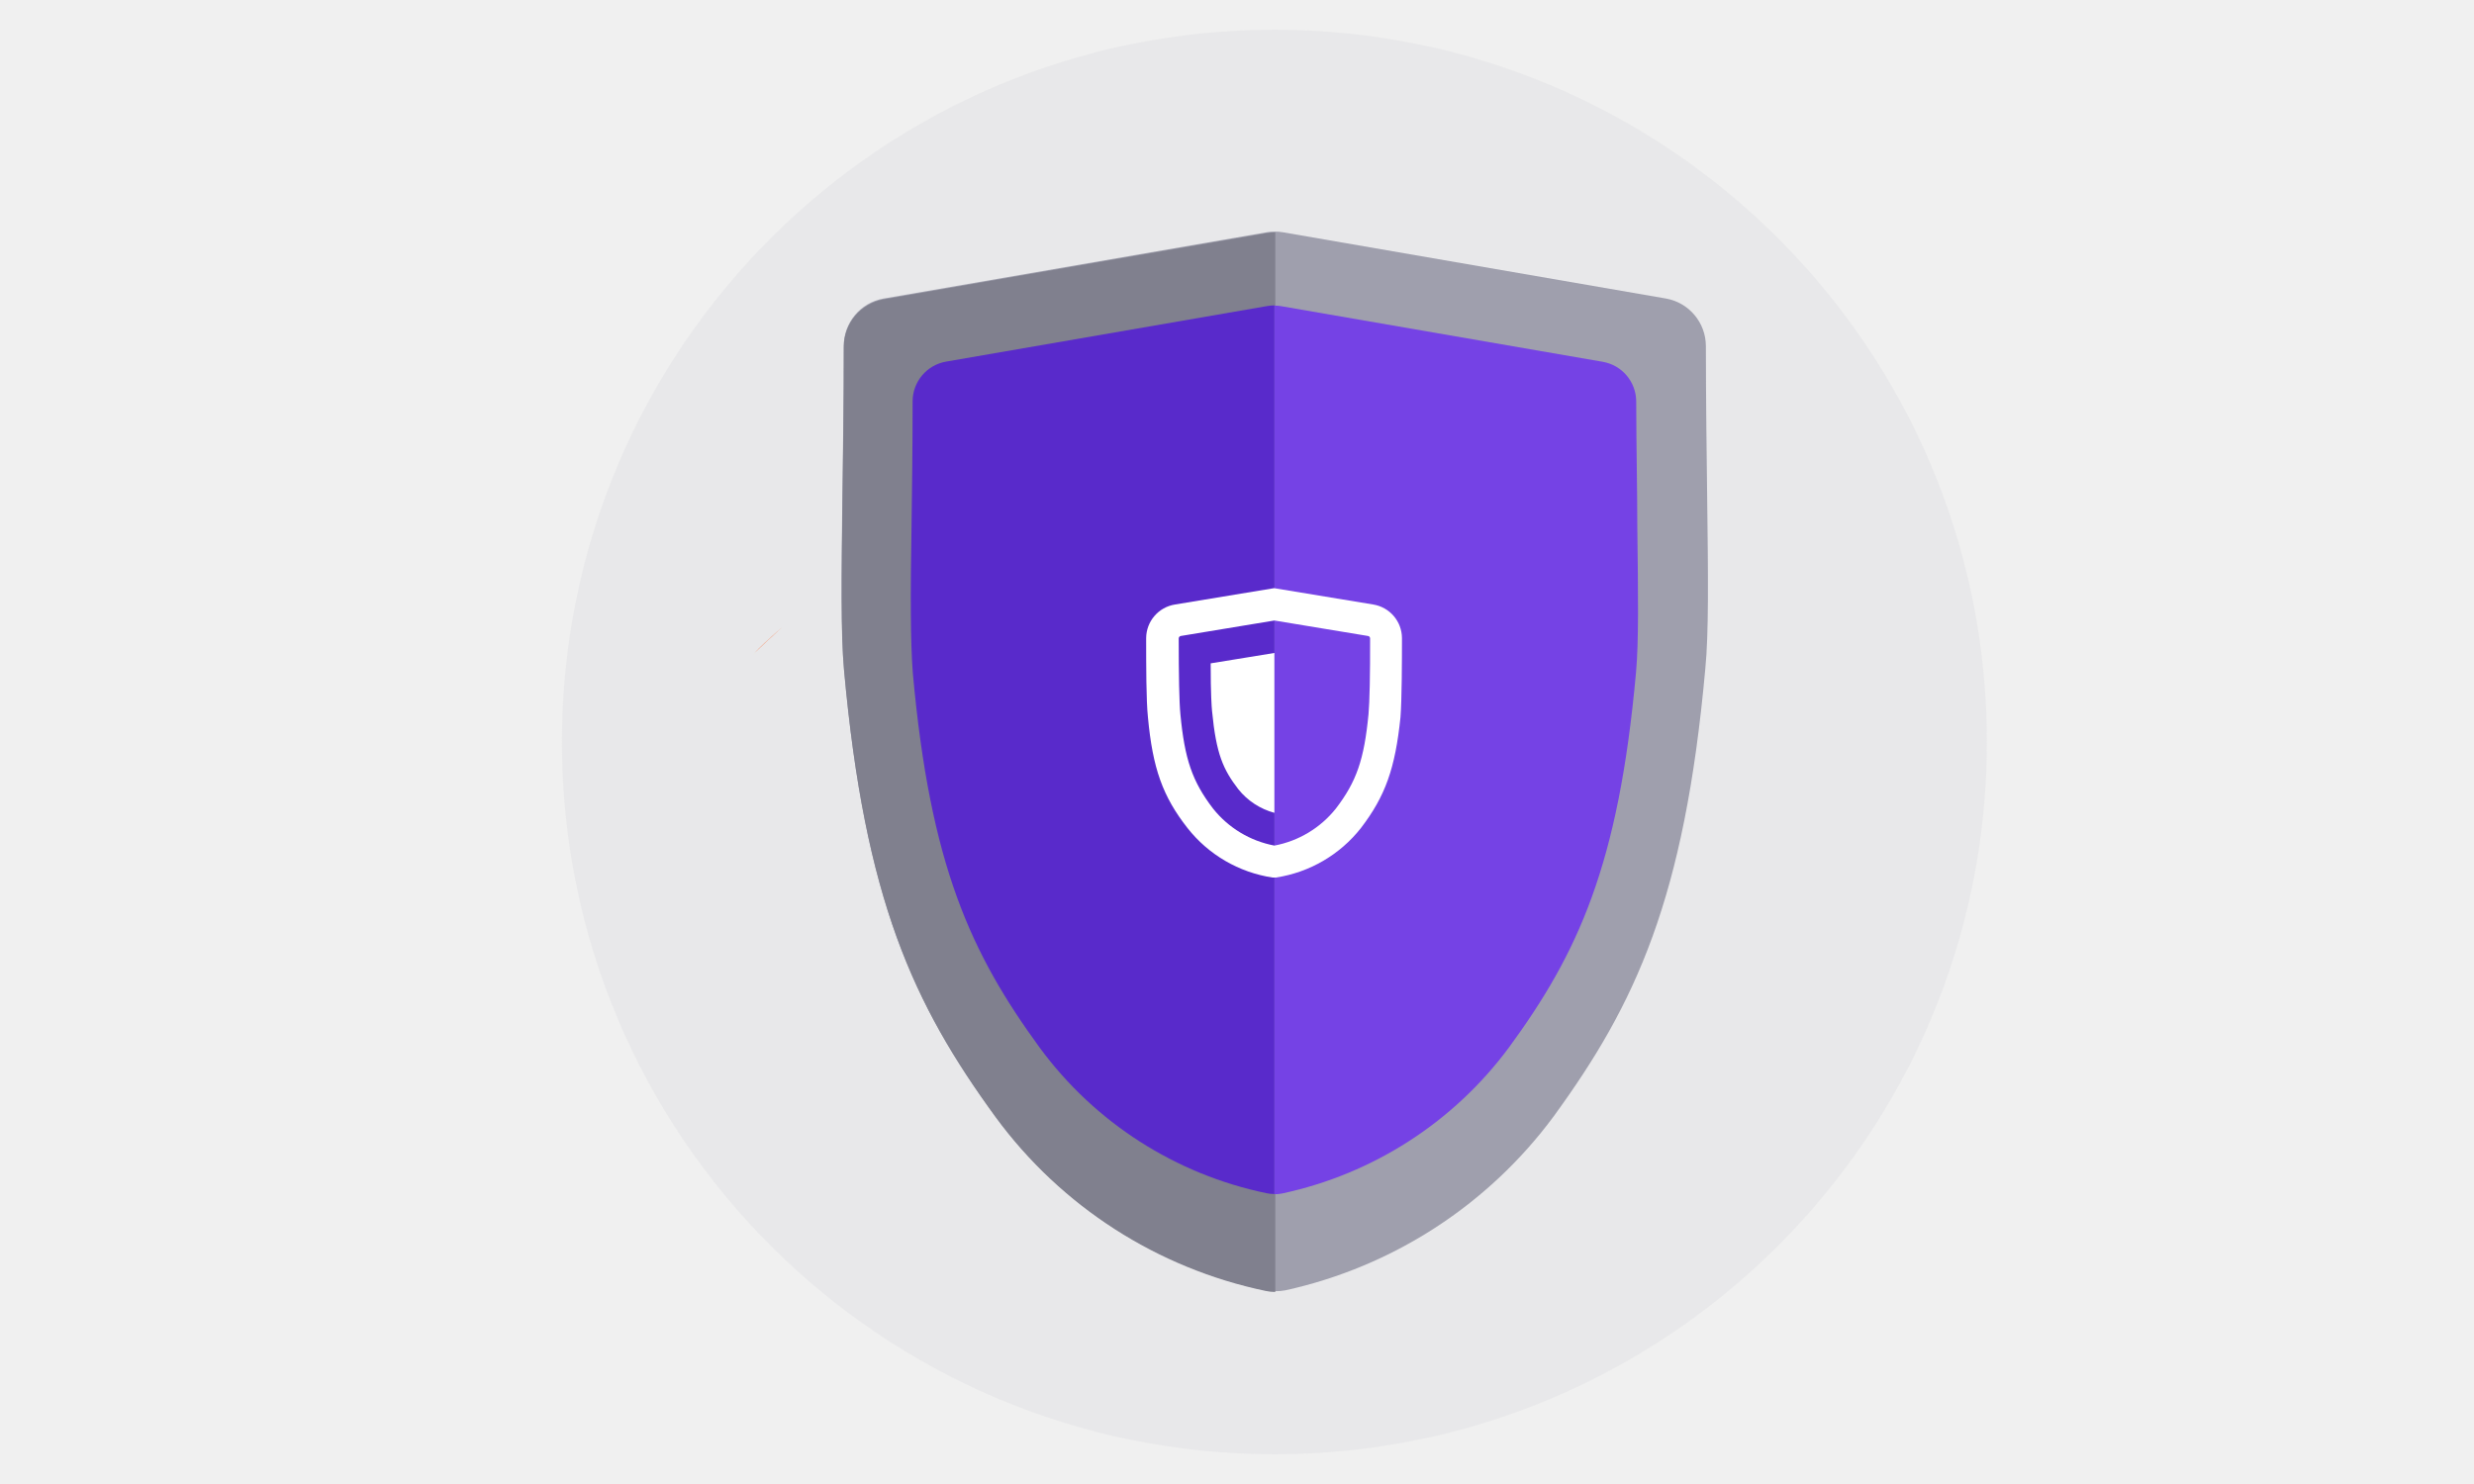
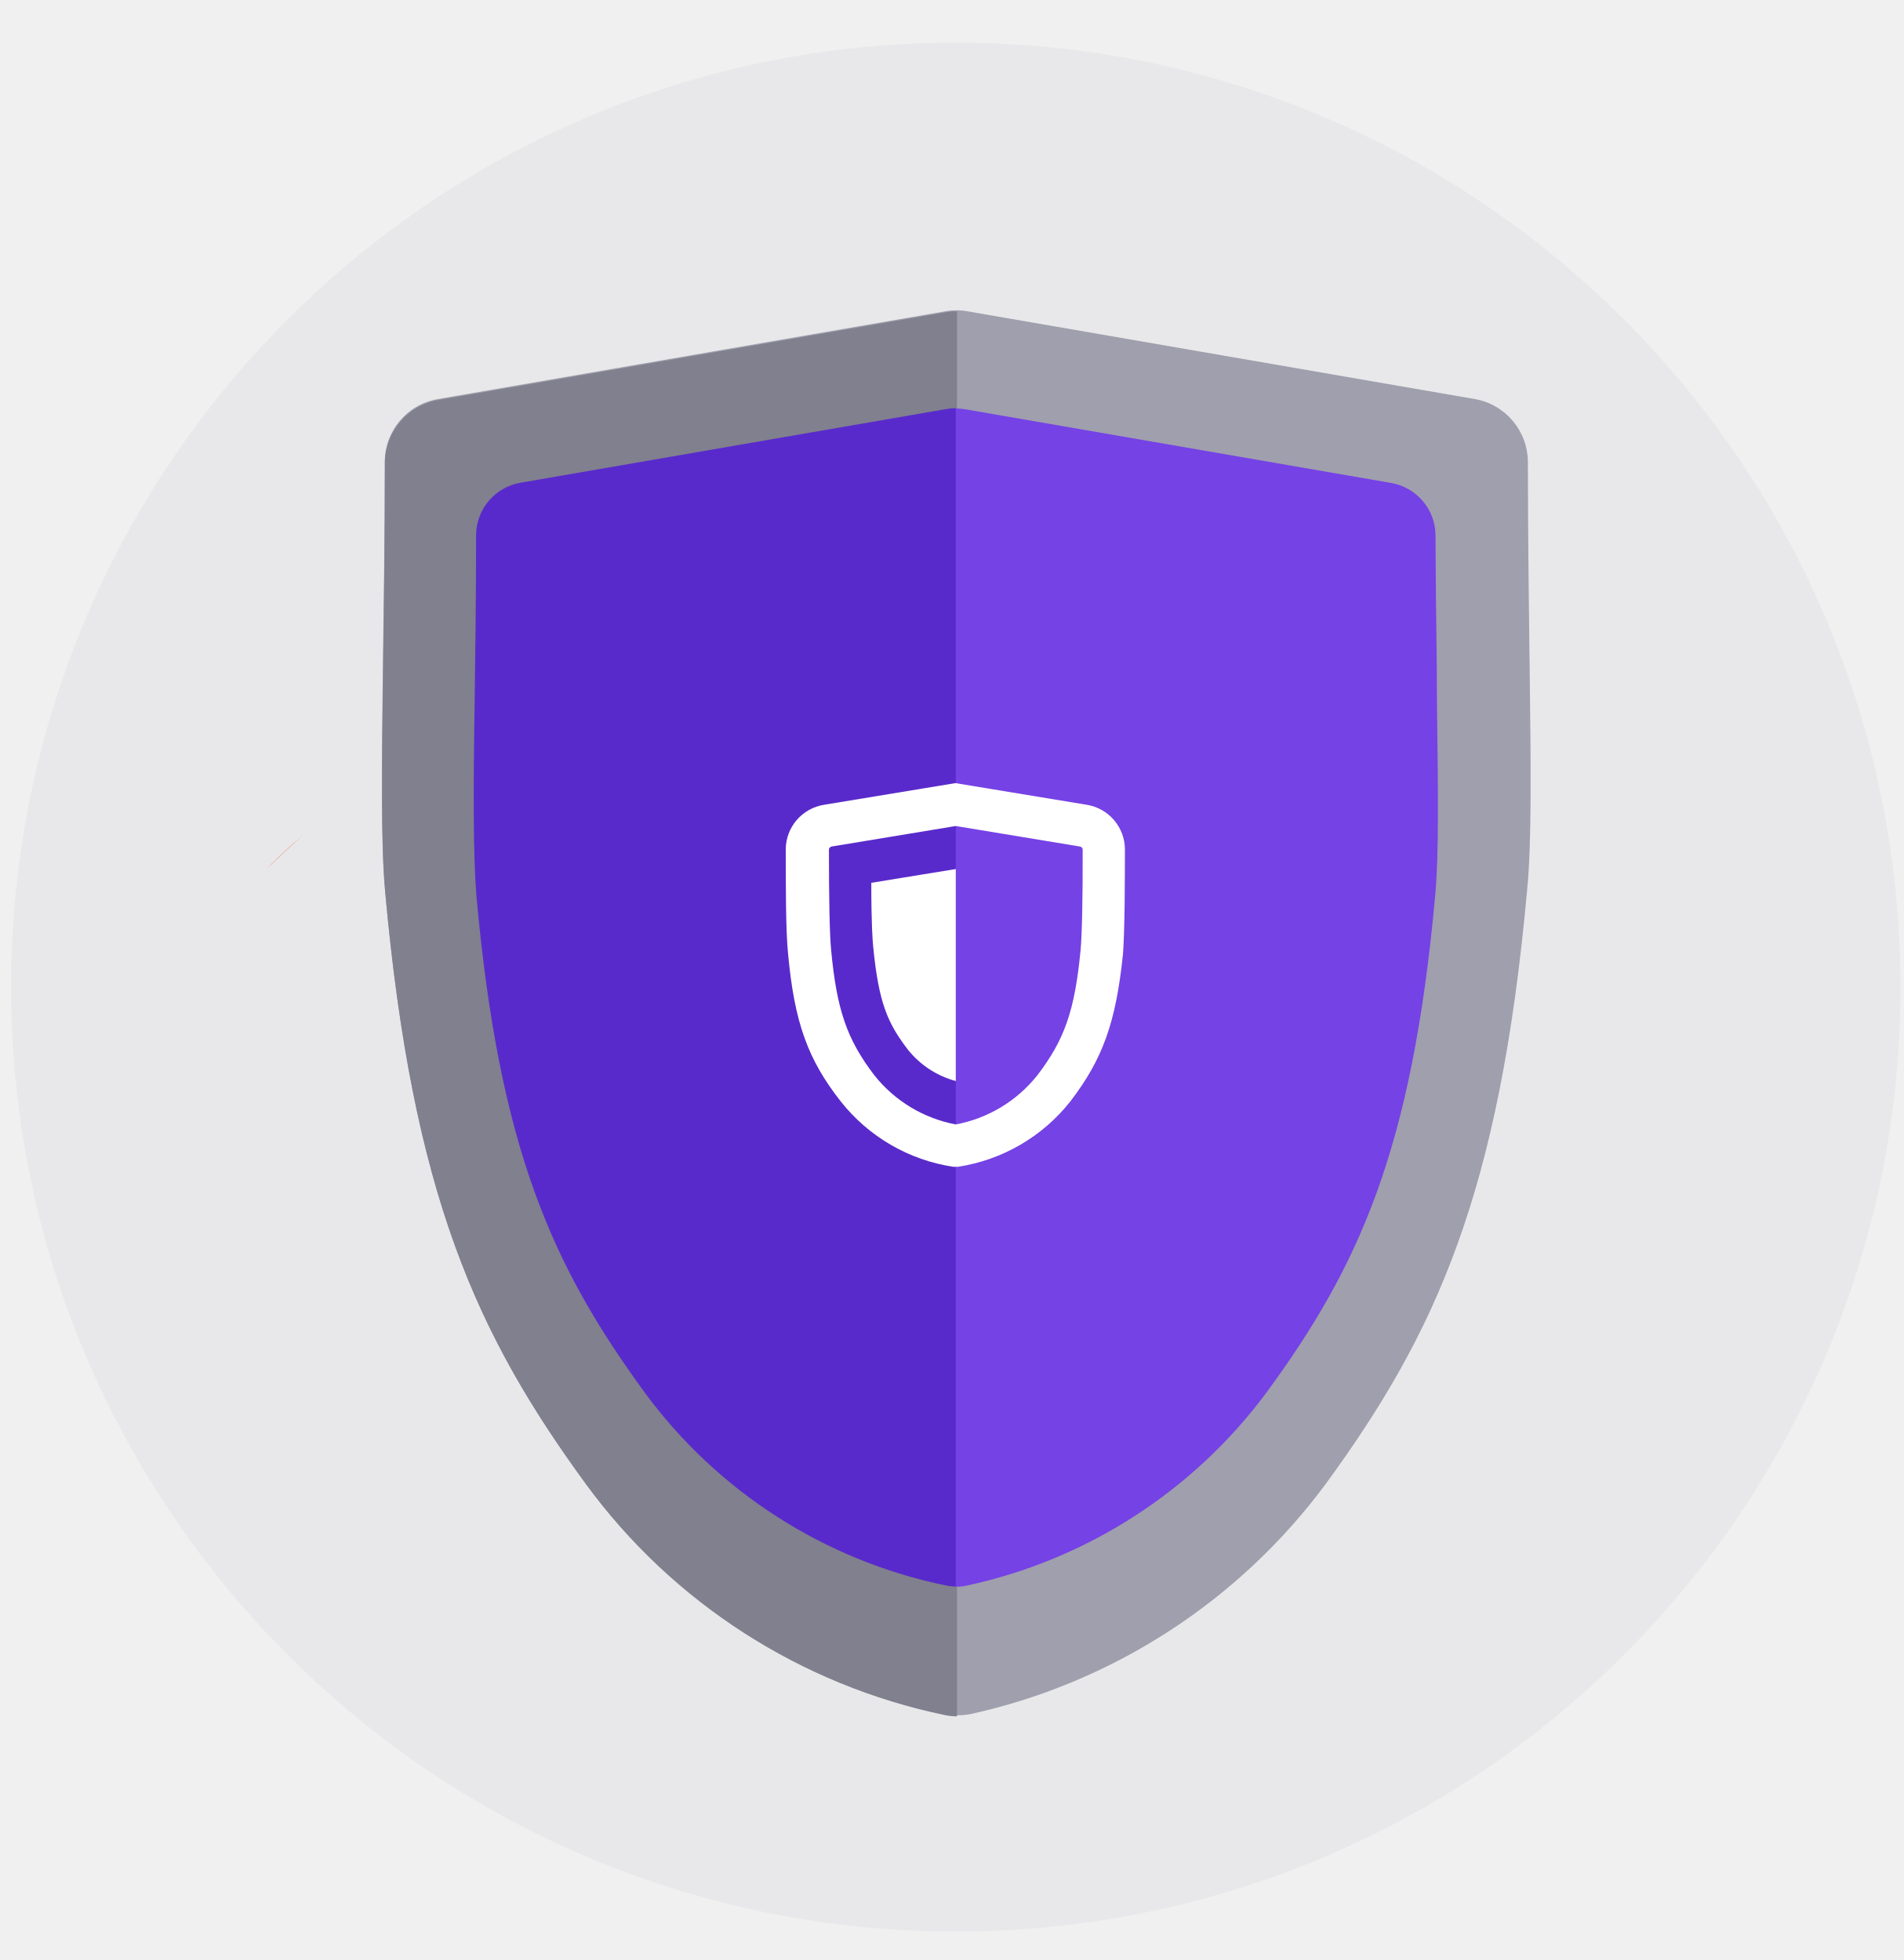
- <svg xmlns="http://www.w3.org/2000/svg" xmlns:xlink="http://www.w3.org/1999/xlink" id="Layer_1" data-name="Layer 1" viewBox="0 0 250 150">
+ <svg xmlns="http://www.w3.org/2000/svg" xmlns:xlink="http://www.w3.org/1999/xlink" id="Layer_1" data-name="Layer 1" viewBox="0 0 134 138">
  <defs>
-     <style>.cls-3,.cls-4{opacity:.53;isolation:isolate}.cls-3{fill:url(#radial-gradient-3)}.cls-4{fill:#ffd567}.cls-7{fill:#ffff98}</style>
-     <radialGradient id="radial-gradient" cx="-3779.11" cy="417.18" r="0" gradientTransform="matrix(415.24 0 0 -416.17 1569308.9 173681.32)" gradientUnits="userSpaceOnUse">
+     <style>.cls-3,.cls-4{opacity:.53;isolation:isolate}.cls-3{fill:url(#radial-gradient-3)}.cls-4{fill:#ffd567}</style>
+     <radialGradient id="radial-gradient" cx="-3779.11" cy="417.18" r="0" gradientUnits="userSpaceOnUse">
      <stop offset="0" stop-color="#ff9640" />
      <stop offset=".8" stop-color="#fc4055" />
    </radialGradient>
-     <radialGradient id="radial-gradient-2" cx="-3779.11" cy="417.18" r="0" gradientTransform="matrix(415.24 0 0 -416.17 1569308.9 173681.32)" gradientUnits="userSpaceOnUse">
+     <radialGradient id="radial-gradient-2" cx="-3779.11" cy="417.18" r="0" gradientUnits="userSpaceOnUse">
      <stop offset=".09" stop-color="#ffde67" />
      <stop offset=".82" stop-color="#ff9640" stop-opacity="0" />
    </radialGradient>
-     <radialGradient id="radial-gradient-3" cx="-3778.67" cy="416.78" r=".54" gradientTransform="matrix(415.24 0 0 -416.17 1569308.9 173681.32)" gradientUnits="userSpaceOnUse">
+     <radialGradient id="radial-gradient-3" cx="-3778.67" cy="416.78" r=".54" gradientTransform="matrix(354.2237 0 0 -355.017 1338615.487 148160.613)" gradientUnits="userSpaceOnUse">
      <stop offset=".36" stop-color="#fc4055" />
      <stop offset=".59" stop-color="#ff9640" stop-opacity="0" />
    </radialGradient>
-     <radialGradient id="radial-gradient-4" cx="-3778.4" cy="417.16" r="1.11" xlink:href="#radial-gradient" />
-     <radialGradient id="radial-gradient-5" cx="-3778.39" cy="417.09" r="1.13" xlink:href="#radial-gradient-2" />
+     <radialGradient id="radial-gradient-4" cx="-3778.4" cy="417.16" r="1.11" gradientTransform="translate(-51.663 .23) scale(.92361)" xlink:href="#radial-gradient" />
+     <radialGradient id="radial-gradient-5" cx="-3778.39" cy="417.09" r="1.13" gradientTransform="translate(-51.663 .23) scale(.92361)" xlink:href="#radial-gradient-2" />
  </defs>
-   <path d="M76 66.26v-.06z" fill="url(#radial-gradient)" />
-   <path d="M76 66.26v-.06z" fill="url(#radial-gradient-2)" />
-   <path class="cls-3" d="M76 66.26v-.06z" />
-   <path class="cls-4" d="M76 66.26v-.06z" />
-   <path d="M76.24 66c.91-.88 1.84-1.74 2.8-2.6-1.42 1.23-2.35 2.13-2.8 2.6z" fill="url(#radial-gradient-4)" />
-   <path d="M76.24 66c.91-.88 1.84-1.74 2.8-2.6-1.42 1.23-2.35 2.13-2.8 2.6z" fill="url(#radial-gradient-5)" />
-   <path class="cls-3" d="M76.24 66c.91-.88 1.84-1.74 2.8-2.6-1.42 1.23-2.35 2.13-2.8 2.6z" />
-   <path class="cls-4" d="M76.24 66c.91-.88 1.84-1.74 2.8-2.6-1.42 1.23-2.35 2.13-2.8 2.6z" />
-   <path class="cls-7" d="M122.1 47.78l.74-.18-.3.07zM76.13 66.17l.26-.18-.16.1z" />
-   <circle cx="128.78" cy="75" r="72" fill="#bfbfc9" opacity=".15" />
-   <path d="M172.51 50.17c-.06-4.45-.12-9.5-.13-15.2a4.89 4.89 0 0 0-4-4.79l-38.73-6.7a4.57 4.57 0 0 0-.83-.07 4.65 4.65 0 0 0-.83.07l-38.73 6.7a4.87 4.87 0 0 0-4 4.79c0 5.7-.08 10.75-.14 15.2-.1 8-.17 13.84.16 17.46 2.09 23.23 7 33.81 15.31 45.21a45.42 45.42 0 0 0 27.31 17.58 5.2 5.2 0 0 0 1 .09 5 5 0 0 0 1-.09 46 46 0 0 0 27.1-17.58c8.31-11.4 13.22-22 15.32-45.21.36-3.63.29-9.43.19-17.46z" fill="#9f9fad" />
-   <path d="M128 23.56l-38.73 6.7a4.89 4.89 0 0 0-4 4.79c0 5.7-.07 10.75-.13 15.2-.1 8-.17 13.84.15 17.46 2.1 23.23 7 33.81 15.32 45.21a45.34 45.34 0 0 0 27.31 17.57 4.32 4.32 0 0 0 .95.1V23.49a4.57 4.57 0 0 0-.87.07z" fill="#80808e" />
-   <path d="M128.08 30.93l-32.47 5.62a4.08 4.08 0 0 0-3.39 4c0 4.77-.06 9-.11 12.74C92 60.05 92 64.92 92.24 68c1.75 19.49 5.87 28.36 12.84 37.92A38 38 0 0 0 128 120.61a3.53 3.53 0 0 0 .79.08V30.87a4.23 4.23 0 0 0-.71.06z" fill="#592acb" />
-   <path d="M165.45 53.31c0-3.73-.1-8-.11-12.74a4.08 4.08 0 0 0-3.38-4l-32.48-5.62a4.14 4.14 0 0 0-.7-.06v89.82a3.62 3.62 0 0 0 .8-.08 38.54 38.54 0 0 0 22.89-14.74c7-9.56 11.09-18.43 12.85-37.92.28-3.05.22-7.92.13-14.66z" fill="#7542e5" />
-   <path d="M141.67 64.5a3.46 3.46 0 0 0-2.92-3.4l-10-1.65-10 1.65a3.46 3.46 0 0 0-2.93 3.4c0 2.71 0 6.3.18 8 .48 5.16 1.49 8 4 11.2a13.51 13.51 0 0 0 8.59 5h.34a13.51 13.51 0 0 0 8.59-5c2.46-3.22 3.46-6 4-11.2.14-1.8.15-5.78.15-8zm-3.38 7.68c-.44 4.59-1.21 6.82-3.3 9.55a10.39 10.39 0 0 1-6.21 3.74 10.37 10.37 0 0 1-6.2-3.74c-2.1-2.74-2.87-5-3.3-9.54-.12-1.22-.17-4-.17-7.68a.26.26 0 0 1 .23-.23l9.44-1.56 9.44 1.56a.25.25 0 0 1 .23.23c.01 3.67-.05 6.49-.16 7.67zm-15.95-5.13c0 3.17.1 4.41.14 4.83.42 4.35 1.12 5.89 2.65 7.89a7 7 0 0 0 3.65 2.39V66z" fill="#fff" />
+   <path d="M18.532 61.427v-.054z" fill="url(#radial-gradient)" />
+   <path d="M18.532 61.427v-.054z" fill="url(#radial-gradient-2)" />
+   <path class="cls-3" d="M18.532 61.427v-.054z" />
+   <path class="cls-4" d="M18.532 61.427v-.054z" />
+   <path d="M18.753 61.188c.841-.813 1.7-1.607 2.587-2.402-1.312 1.136-2.171 1.968-2.587 2.402z" fill="url(#radial-gradient-4)" />
+   <path d="M18.753 61.188c.841-.813 1.7-1.607 2.587-2.402-1.312 1.136-2.171 1.968-2.587 2.402z" fill="url(#radial-gradient-5)" />
+   <path class="cls-3" d="M18.753 61.188c.841-.813 1.7-1.607 2.587-2.402-1.312 1.136-2.171 1.968-2.587 2.402z" />
+   <path class="cls-4" d="M18.753 61.188c.841-.813 1.7-1.607 2.587-2.402-1.312 1.136-2.171 1.968-2.587 2.402z" />
+   <path d="M61.11 44.359l.684-.166-.277.065zM18.652 61.345l.24-.167-.147.092z" fill="#ffff98" />
+   <circle cx="67.28" cy="69.5" r="66.5" fill="#bfbfc9" opacity=".15" />
+   <path d="M107.67 46.567c-.056-4.11-.111-8.775-.121-14.039a4.515 4.515 0 0 0-3.694-4.424l-35.771-6.188a4.203 4.203 0 0 0-.767-.065 4.294 4.294 0 0 0-.767.065l-35.771 6.188a4.499 4.499 0 0 0-3.695 4.424c0 5.264-.073 9.929-.129 14.039-.093 7.388-.157 12.783.148 16.126 1.93 21.455 6.465 31.227 14.141 41.756a41.952 41.952 0 0 0 25.224 16.238c.304.057.613.085.923.083.31.003.62-.025.923-.083a42.479 42.479 0 0 0 25.03-16.238c7.676-10.529 12.21-20.319 14.15-41.756.333-3.353.268-8.71.176-16.126z" fill="#9f9fad" />
+   <path d="M66.56 21.989l-35.772 6.188a4.518 4.518 0 0 0-3.694 4.425c0 5.264-.065 9.929-.121 14.038-.091 7.39-.157 12.784.139 16.127 1.94 21.456 6.465 31.227 14.15 41.756a41.871 41.871 0 0 0 25.224 16.228c.288.063.583.095.877.093V21.925a4.231 4.231 0 0 0-.803.064z" fill="#80808e" />
+   <path d="M66.633 28.796l-29.989 5.191a3.768 3.768 0 0 0-3.132 3.694c0 4.407-.054 8.313-.101 11.768-.101 6.243-.101 10.741.121 13.586 1.616 18.001 5.421 26.193 11.859 35.023a35.097 35.097 0 0 0 21.169 13.568c.239.051.484.076.73.074V28.741c-.22 0-.44.019-.657.055z" fill="#592acb" />
+   <path d="M101.149 49.467c0-3.445-.093-7.389-.101-11.767a3.77 3.77 0 0 0-3.122-3.695l-29.999-5.19a3.793 3.793 0 0 0-.647-.055v82.958c.249.003.496-.022.739-.073A35.595 35.595 0 0 0 89.16 98.03c6.465-8.83 10.243-17.022 11.869-35.023.259-2.817.203-7.315.12-13.54z" fill="#7542e5" />
+   <path d="M79.185 59.803a3.194 3.194 0 0 0-2.696-3.141l-9.237-1.524-9.236 1.524a3.196 3.196 0 0 0-2.706 3.141c0 2.502 0 5.818.167 7.388.443 4.766 1.375 7.389 3.694 10.345a12.475 12.475 0 0 0 7.934 4.617h.314a12.482 12.482 0 0 0 7.934-4.617c2.271-2.974 3.195-5.542 3.694-10.345.129-1.663.138-5.338.138-7.388zm-3.121 7.093c-.407 4.239-1.118 6.298-3.049 8.82a9.594 9.594 0 0 1-5.735 3.454 9.58 9.58 0 0 1-5.727-3.454c-1.939-2.531-2.65-4.618-3.047-8.811-.111-1.127-.157-3.695-.157-7.094.011-.112.1-.2.212-.212l8.719-1.441 8.719 1.441a.229.229 0 0 1 .212.212c.01 3.39-.046 5.995-.147 7.085zm-14.732-4.739c0 2.928.092 4.074.13 4.461.387 4.018 1.034 5.441 2.447 7.287a6.453 6.453 0 0 0 3.371 2.208V61.188z" fill="#fff" />
</svg>
